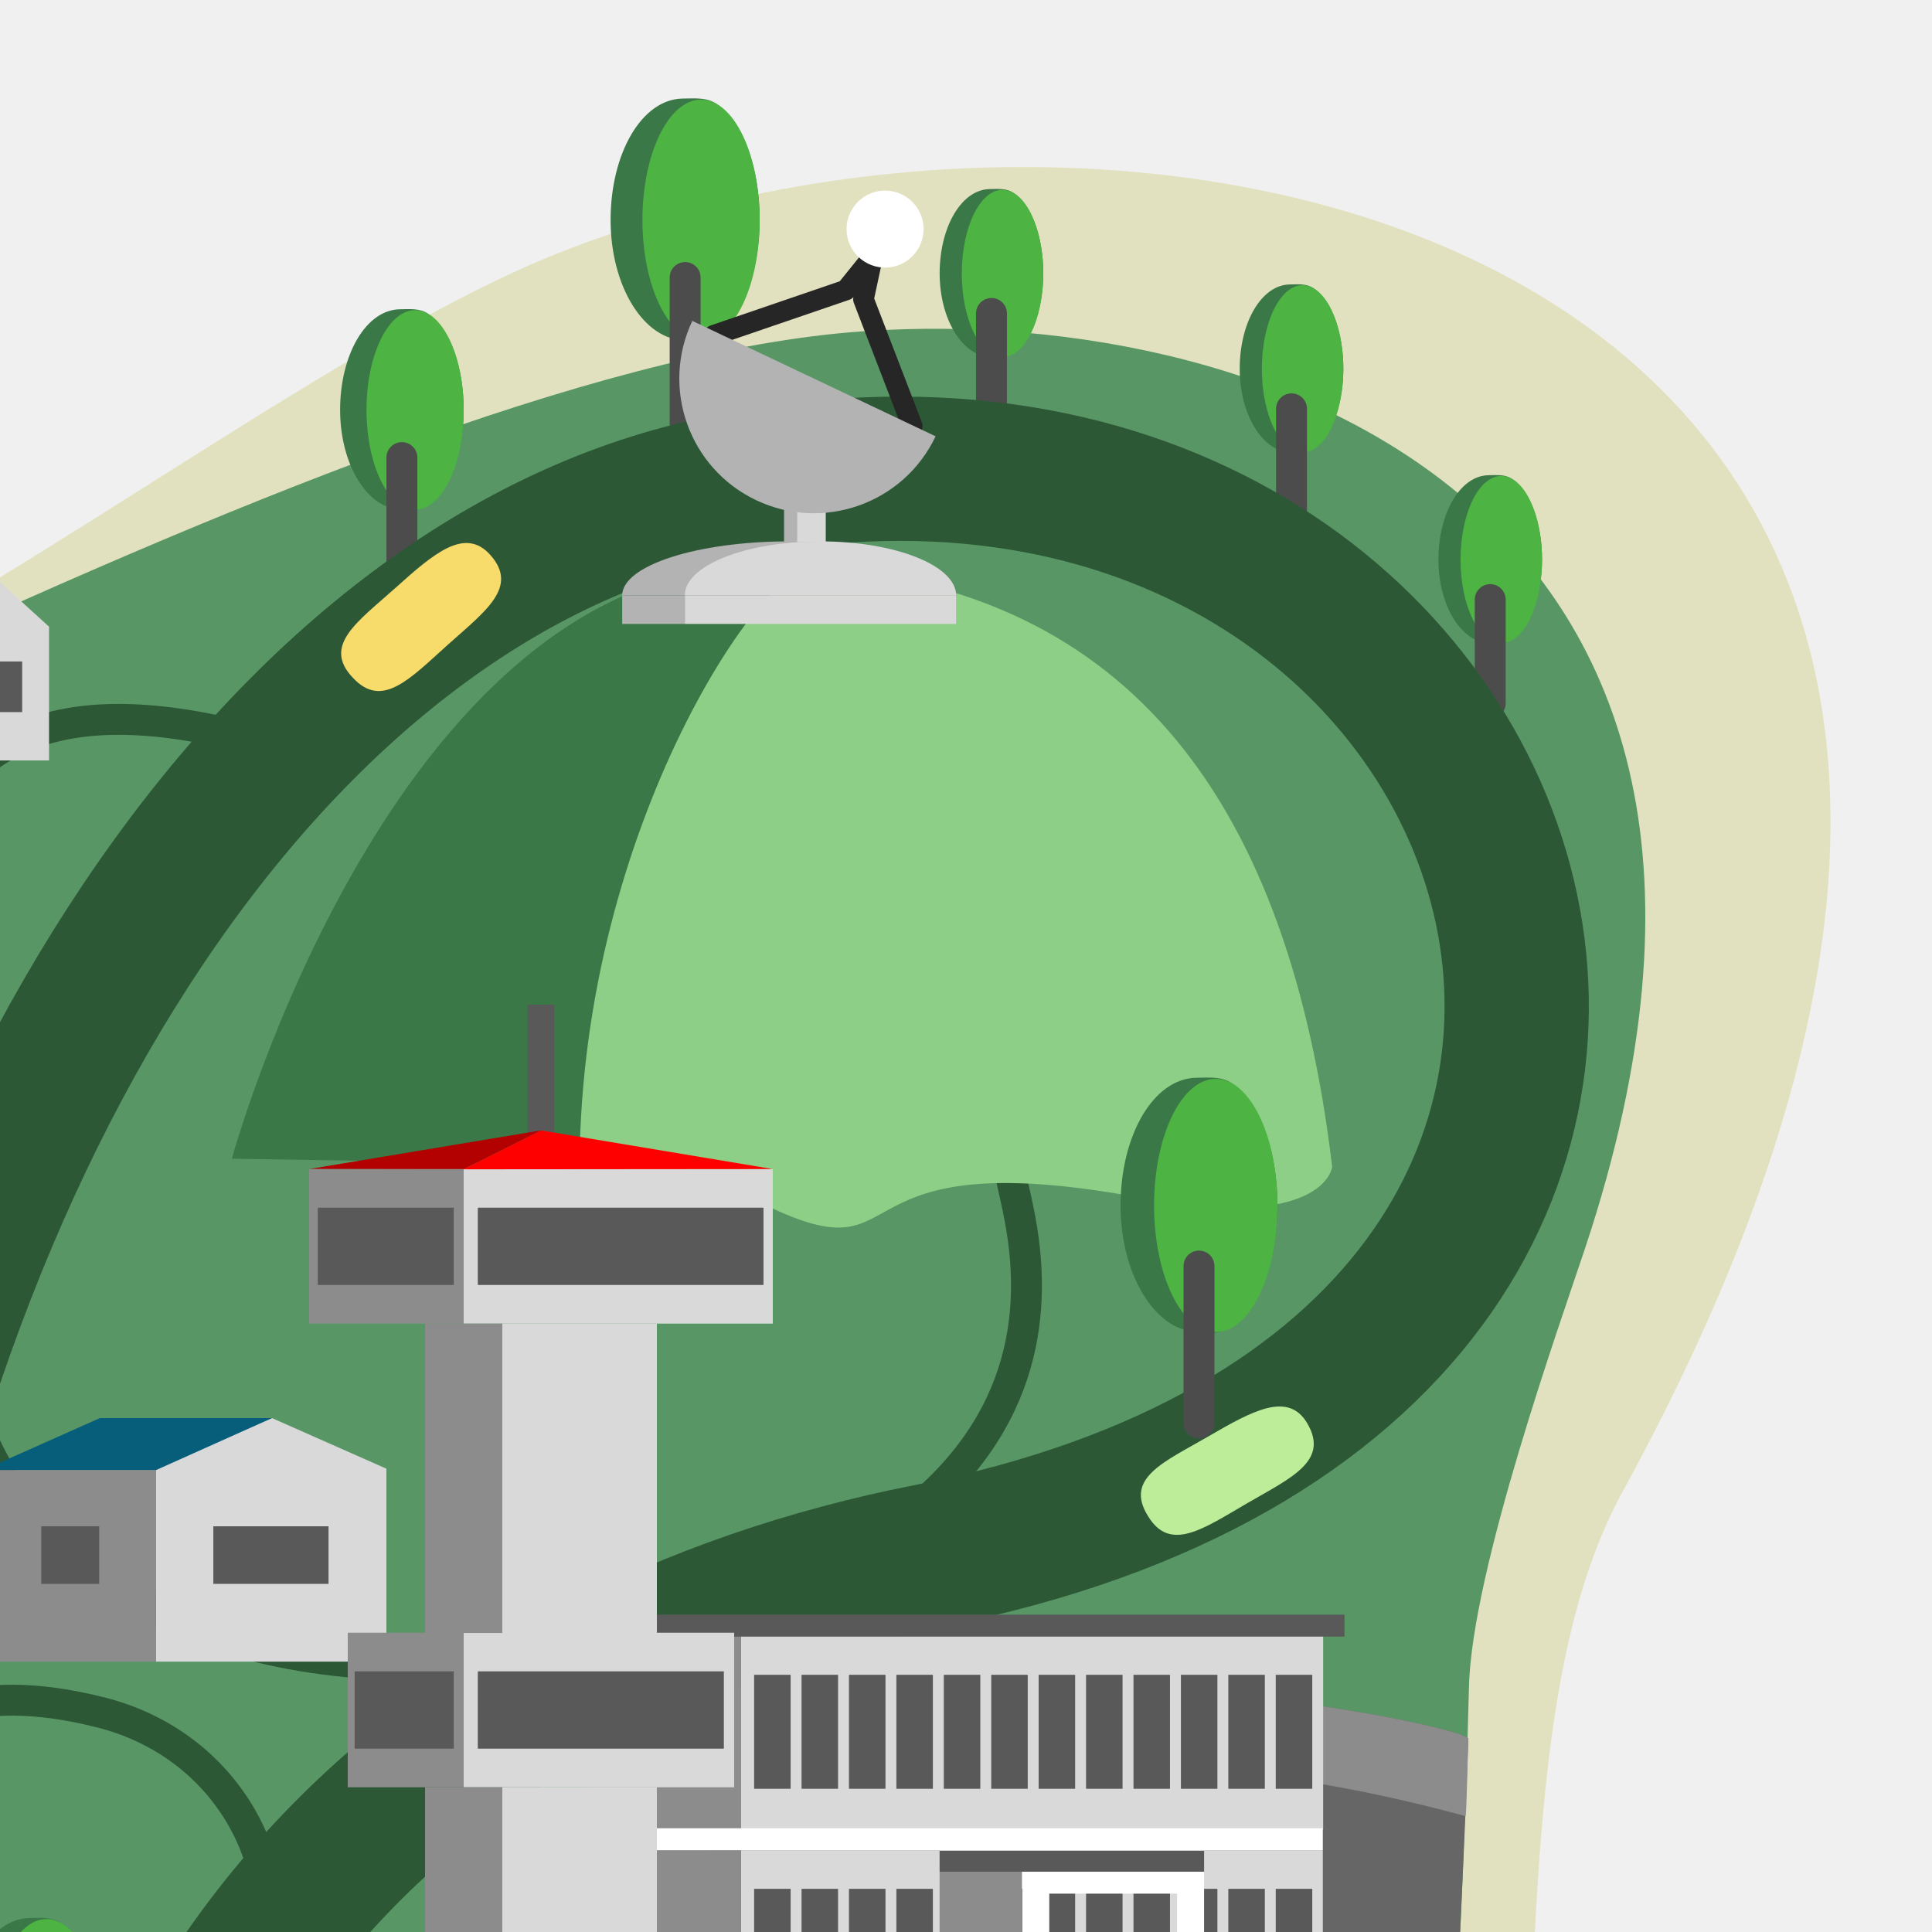
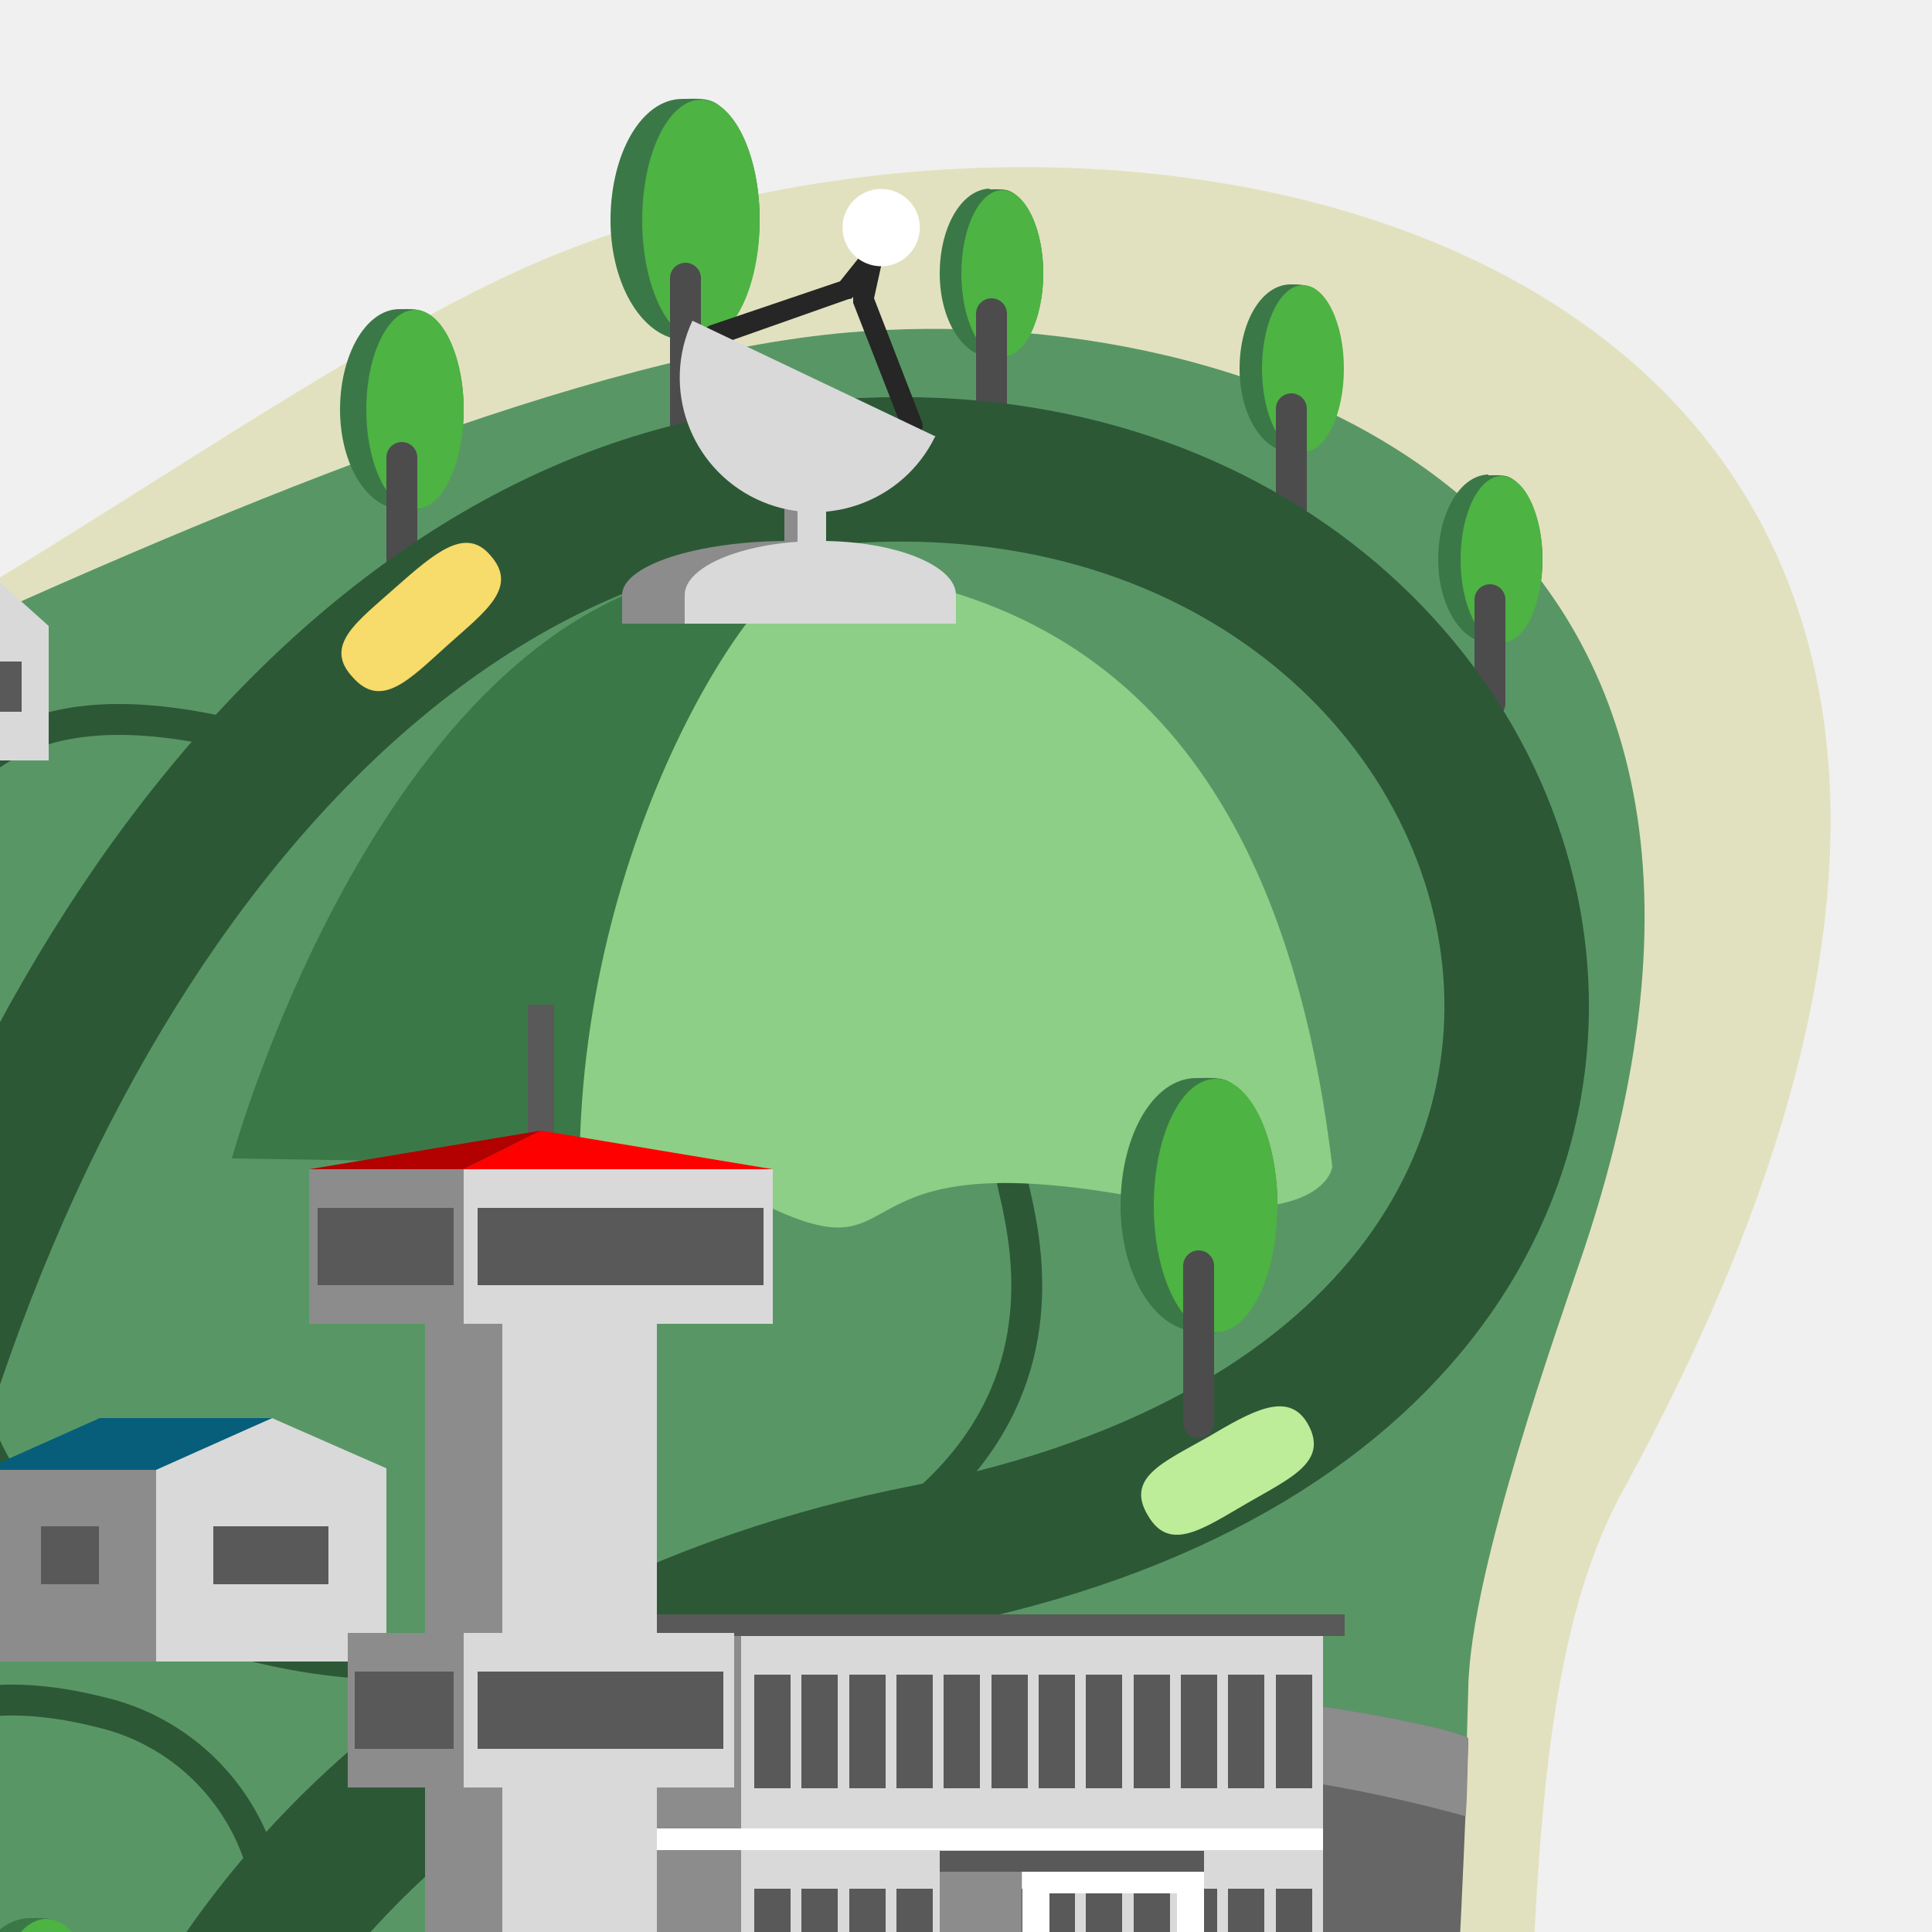
- <svg xmlns="http://www.w3.org/2000/svg" width="250px" height="250px" version="1.1" xml:space="preserve" style="fill-rule:evenodd;clip-rule:evenodd;stroke-linecap:round;stroke-linejoin:round;stroke-miterlimit:1.5;">
-   <rect id="Artboard" x="-750" y="0" width="999.991" height="1000" style="fill:none;" />
-   <g id="background">
-     </g>
-   <path id="OSTROV" d="M-596.31,607.991C-624.685,554.043 -752.239,510.97 -744.677,268.462C-739.722,109.557 -638.69,38.171 -563.043,39.195C-517.375,39.814 -461.162,46.813 -320.04,106.533C-220.938,148.47 -174.77,159.18 -146.093,148.321C-75.757,121.686 -67.13,110.67 -28.422,90.862C7.384,72.539 44.527,43.846 71.957,32.863C154.286,-0.1 296.284,35.344 210,192.955C188.336,232.527 207.089,312.674 183.144,481.357C156.159,671.461 104.682,616.792 95,661.357C88.009,693.537 150.472,805.911 110,881.357C57.077,980.013 -86.582,945.756 -133.043,942.863C-202.963,938.51 -313.903,1024.89 -413.043,992.863C-626.293,923.984 -533.641,727.142 -596.31,607.991Z" style="fill:#e2e1bf;" />
-   <path id="OSTROV1" d="M-571.049,566.685C-619.073,540.278 -698.806,511.876 -730,368.071C-760.788,226.137 -696.46,81.075 -571.049,45.847C-529.659,34.221 -443.661,53.336 -310.642,107.966C-217.231,146.329 -173.713,156.126 -146.683,146.192C-80.387,121.827 42.79,48.654 110.084,42.992C160.37,38.762 237.811,63.31 205.084,161.602C201.933,171.067 190.446,203.204 190.084,218.288C188.105,300.845 174.692,467.81 162.587,532.477C140.392,651.057 45.013,602.078 72.916,681.357C95.701,746.096 127.605,840.415 75,891.357C-8.151,971.881 -106.97,912.249 -132.216,910.724C-198.121,906.742 -326.719,989.181 -420.253,960.149C-513.787,931.117 -530.278,783.003 -527.648,733.926C-525.017,684.849 -532.333,587.973 -571.049,566.685Z" style="fill:#589765;" />
-   <path d="M-496.095,246.528C-526.075,204.578 -488.196,47.053 -612.908,112.161C-690.841,152.848 -742.123,287.801 -718.168,369.234C-649.223,603.603 -520.558,505.153 -517.365,611.528C-511.985,790.746 -515.343,912.637 -397.365,941.087C-347.004,953.231 -255.758,942.058 -219.392,877.748C-200.055,843.552 -121.566,771.669 -47.365,849.46C-24.885,873.028 11.478,882.035 37.055,860C65.287,835.677 59.653,795.206 44.345,775C21.902,745.375 -1.766,710.258 7.635,666.659C28.818,568.426 87.367,604.15 108.066,558.83C152.476,461.597 -52.047,423.8 -122.365,484.659C-214.199,564.139 -410.951,365.669 -496.095,246.528Z" style="fill:#8dcf86;" />
-   <g id="pole">
-     </g>
-   <g id="kere">
-     </g>
-   <g>
-     <g>
-       <g id="strom">
-             </g>
-       <g id="strom1">
-             </g>
-       <g id="strom2">
-             </g>
-       <g id="strom3">
-             </g>
-       <g id="strom4">
-             </g>
-       <g id="strom5">
-             </g>
-       <g id="strom6">
-             </g>
-       <g id="strom7">
-         <g>
-           <path d="M3.791,248.196C5.388,248.17 6.701,248.059 7.857,248.814C11.271,251.043 13.166,256.943 13.166,262.989C13.166,269.404 10.752,276.565 6.623,277.602C5.303,277.934 5.123,277.653 4.083,277.653C-0.93,277.653 -5,271.083 -5,262.989C-5,254.896 -1.221,248.275 3.791,248.196Z" style="fill:#3b7847;" />
-           <ellipse cx="6.023" cy="262.989" rx="7.143" ry="14.664" style="fill:#4db343;" />
-         </g>
-       </g>
-       <g id="strom8">
-         <g>
-           <path d="M51.748,40.018C53.154,39.996 54.31,39.898 55.327,40.562C58.332,42.524 60,47.718 60,53.039C60,58.686 57.875,64.989 54.241,65.902C53.079,66.194 52.92,65.947 52.005,65.947C47.593,65.947 44.01,60.163 44.01,53.039C44.01,45.916 47.337,40.088 51.748,40.018Z" style="fill:#3b7847;" />
-           <ellipse cx="53.713" cy="53.039" rx="6.287" ry="12.907" style="fill:#4db343;" />
-         </g>
-         <path d="M52.005,59.212L52.005,75.208" style="fill:none;stroke:#4c4c4c;stroke-width:4px;" />
-       </g>
-       <g id="strom9">
-         <g>
-           <path d="M88.346,12.752C90.042,12.725 91.436,12.607 92.664,13.408C96.289,15.775 98.302,22.041 98.302,28.462C98.302,35.274 95.738,42.879 91.354,43.98C89.952,44.332 89.76,44.034 88.656,44.034C83.332,44.034 79.01,37.057 79.01,28.462C79.01,19.867 83.023,12.836 88.346,12.752Z" style="fill:#3b7847;" />
-           <ellipse cx="90.716" cy="28.462" rx="7.585" ry="15.573" style="fill:#4db343;" />
-         </g>
-         <path d="M88.656,35.909L88.656,55.208" style="fill:none;stroke:#4c4c4c;stroke-width:4px;" />
-       </g>
-       <g id="strom10">
-         <g>
-           <path d="M128.08,24.464C129.259,24.445 130.228,24.363 131.081,24.92C133.601,26.565 135,30.921 135,35.383C135,40.118 133.218,45.404 130.171,46.17C129.196,46.414 129.063,46.207 128.296,46.207C124.595,46.207 121.591,41.357 121.591,35.383C121.591,29.409 124.381,24.522 128.08,24.464Z" style="fill:#3b7847;" />
-           <ellipse cx="129.728" cy="35.383" rx="5.272" ry="10.824" style="fill:#4db343;" />
-         </g>
-         <path d="M128.296,40.56L128.296,53.974" style="fill:none;stroke:#4c4c4c;stroke-width:4px;" />
-       </g>
-       <g id="strom11">
-         <g>
-           <path d="M166.907,36.806C168.085,36.787 169.055,36.705 169.908,37.262C172.428,38.907 173.827,43.263 173.827,47.726C173.827,52.46 172.045,57.746 168.997,58.512C168.023,58.757 167.89,58.55 167.122,58.55C163.422,58.55 160.418,53.7 160.418,47.726C160.418,41.752 163.207,36.865 166.907,36.806Z" style="fill:#3b7847;" />
-           <ellipse cx="168.554" cy="47.726" rx="5.272" ry="10.824" style="fill:#4db343;" />
-         </g>
-         <path d="M167.122,52.902L167.122,66.316" style="fill:none;stroke:#4c4c4c;stroke-width:4px;" />
-       </g>
-       <g id="strom12">
-         <g>
-           <path d="M192.62,61.491C193.798,61.472 194.768,61.39 195.621,61.947C198.141,63.592 199.54,67.947 199.54,72.41C199.54,77.145 197.758,82.431 194.71,83.197C193.736,83.441 193.603,83.234 192.835,83.234C189.135,83.234 186.131,78.384 186.131,72.41C186.131,66.436 188.92,61.549 192.62,61.491Z" style="fill:#3b7847;" />
-           <ellipse cx="194.267" cy="72.41" rx="5.272" ry="10.824" style="fill:#4db343;" />
-         </g>
-         <path d="M192.835,77.587L192.835,91.001" style="fill:none;stroke:#4c4c4c;stroke-width:4px;" />
-       </g>
-       <g id="strom13">
-             </g>
-       <g id="strom14">
-             </g>
-     </g>
-   </g>
-   <g id="male-cesty">
-     <g id="les">
-         </g>
-     <path d="M-23.536,244.402C-22.459,243.541 -21.688,212.696 13.165,221.618C27.723,225.345 36.964,238.765 34.644,254.096" style="fill:none;stroke:#2d5836;stroke-width:4px;" />
-     <path d="M-95,156.28C-93.923,155.418 -70.177,119.415 -35,126.963C-4.622,133.481 -22.119,82.771 30,95" style="fill:none;stroke:#2d5836;stroke-width:4px;" />
-     <path d="M130.771,150.827C129.152,152.969 153.263,199.737 70.113,213.984C35.382,219.934 4.094,207.169 -3.684,182.391" style="fill:none;stroke:#2d5836;stroke-width:4px;" />
-     <path d="M-60,281.877C-39.52,313.415 -48.852,341.147 -60,356.629C-83.098,388.708 -130.545,382.719 -145,374.681C-171.597,359.891 -231.713,332.572 -236.176,384.186C-238.994,416.772 -162.185,423.471 -145,436.822C-113.934,460.958 -120.083,493.9 -120,495C-116.024,547.767 -269.245,593.416 -304.521,430" style="fill:none;stroke:#2d5836;stroke-width:4px;" />
-   </g>
-   <g id="hory">
-     <path id="hora" d="M-133.798,154.685C-49.267,153.967 -37.196,182.375 -4.114,221.357C-2.951,222.727 -245.464,225.665 -245.464,225.665C-245.464,225.665 -226.856,155.476 -133.798,154.685Z" style="fill:#3b7847;" />
-     <path id="hora1" d="M-133.743,154.685C-49.48,162.823 -26.09,175.295 -3.867,221.357C-0.888,227.531 -24.599,228.056 -50.816,228.52C-62.782,228.731 -70.514,231.309 -84.869,230.204C-93.431,229.544 -101.051,222.922 -109.905,222.263C-127.974,220.918 -148.704,224.055 -164.31,222.263C-199.007,218.281 -139.752,154.105 -133.743,154.685Z" style="fill:#8dcf86;" />
-     <path id="hora2" d="M97.734,73.228C140.495,72.328 166.435,101.688 172.383,150.895C172.558,152.339 30,149.939 30,149.939C30,149.939 50.659,74.22 97.734,73.228Z" style="fill:#3b7847;" />
-     <path id="hora3" d="M105,73.375C146.724,76.16 166.78,104.542 172.383,150.895C172.426,151.251 171.077,159.367 147.647,155C107.419,147.502 118.656,165.037 100,156.387C87.395,150.542 75.009,153.558 75,152.712C74.516,108.314 98.655,72.951 105,73.375Z" style="fill:#8dcf86;" />
-   </g>
-   <g id="ker">
-     </g>
-   <g id="ker1">
-     </g>
-   <g id="ker2">
-     </g>
-   <g id="strom15">
-     </g>
-   <g id="strom16">
-     </g>
-   <g id="ker3">
-     </g>
-   <g id="cesty-velke">
-     <path d="M-290,657.586C-298.648,654.653 -329.983,646.357 -329.983,646.357C-329.983,646.357 -325.565,633.815 -327.976,621.357C-330.787,606.833 -340.46,592.034 -339.983,591.357C-332.086,580.163 -301.319,544.992 -295,536.948C-172.732,381.295 -37.596,540.308 30.017,591.357C57.806,612.338 120.358,601.557 130,550C147.845,454.575 19.733,462.44 10.017,351.357C1.808,257.505 59.765,213.215 120.017,201.357C246.517,176.462 200.386,40.069 92.374,63.309C36.476,75.336 -10.448,143.877 -22.808,236.614C-33.524,317.022 -144.706,262.56 -142.185,227.688" style="fill:none;stroke:#2d5836;stroke-width:18.67px;" />
-   </g>
-   <g id="strom17">
-     <g>
-       <path d="M154.823,139.459C156.607,139.431 158.075,139.307 159.367,140.15C163.181,142.64 165.299,149.234 165.299,155.99C165.299,163.157 162.601,171.159 157.988,172.318C156.513,172.688 156.311,172.375 155.149,172.375C149.548,172.375 145,165.033 145,155.99C145,146.946 149.223,139.548 154.823,139.459Z" style="fill:#3b7847;" />
-       <ellipse cx="157.317" cy="155.99" rx="7.981" ry="16.386" style="fill:#4db343;" />
-     </g>
-     <path d="M155.149,163.825L155.149,184.132" style="fill:none;stroke:#4c4c4c;stroke-width:4px;" />
-   </g>
-   <g id="strom18">
-     </g>
-   <g id="strom19">
-     </g>
-   <g id="strom20">
-     </g>
-   <g id="stromy">
-     </g>
-   <g id="namesti">
-     </g>
-   <g id="smrky">
-     </g>
-   <g id="listnace">
-     </g>
-   <g id="lanoka">
-     </g>
-   <g id="strom21">
-     </g>
-   <g id="satelit">
-     <path d="M110.43,38.447L110.429,38.451C110.375,38.704 110.395,38.968 110.489,39.21L116.804,55.614C117.069,56.301 117.841,56.644 118.528,56.379C119.215,56.115 119.557,55.343 119.293,54.656L113.12,38.623C113.12,38.623 114.213,33.538 114.213,33.538C114.343,32.934 114.041,32.321 113.484,32.055C112.927,31.789 112.26,31.94 111.872,32.421L108.664,36.396C108.664,36.396 91.912,42.13 91.912,42.13C91.216,42.369 90.844,43.127 91.082,43.824C91.321,44.52 92.079,44.892 92.776,44.653L109.892,38.794C110.097,38.724 110.282,38.605 110.43,38.447Z" style="fill:#262626;" />
-     <path d="M116.299,24.988C113.728,24.01 110.848,25.304 109.87,27.875C108.893,30.446 110.187,33.326 112.758,34.303C115.328,35.28 118.209,33.987 119.186,31.416C120.163,28.845 118.869,25.965 116.299,24.988Z" style="fill:#fff;" />
-     <rect x="88.614" y="77.046" width="35.105" height="3.689" style="fill:#d9d9d9;" />
-     <rect x="80.513" y="77.046" width="8.101" height="3.689" style="fill:#b3b3b3;" />
-     <path d="M123.72,77.046C123.72,73.184 114.047,70.054 102.116,70.054C90.185,70.054 80.513,73.184 80.513,77.046L123.72,77.046Z" style="fill:#b3b3b3;" />
-     <path d="M123.72,77.046C123.72,73.184 115.861,70.054 106.167,70.054C96.473,70.054 88.614,73.184 88.614,77.046L123.72,77.046Z" style="fill:#d9d9d9;" />
-     <rect x="101.456" y="64.239" width="3.689" height="5.903" style="fill:#b3b3b3;" />
-     <rect x="103.162" y="64.239" width="3.689" height="5.931" style="fill:#d9d9d9;" />
-     <path d="M121.066,56.458C116.942,65.15 106.552,68.854 97.859,64.73C89.167,60.606 85.463,50.216 89.587,41.524L121.066,56.458Z" style="fill:#b3b3b3;" />
-   </g>
-   <g id="domky">
-     <g id="D1">
-         </g>
-     <g id="D7">
-         </g>
-     <g id="D71">
-         </g>
-     <g id="D72">
-         </g>
-     <g id="D73">
-         </g>
-     <g id="D74">
-         </g>
-     <g id="D75">
-         </g>
-     <g id="D76">
-         </g>
-     <g id="D77">
-         </g>
-     <g id="D78">
-         </g>
-     <g id="D79">
-         </g>
-     <g id="D710">
-         </g>
-     <g id="D711">
-       <path d="M-0.351,75L-13.028,75.214L-20,81.087L-7.156,81.087L-0.351,75Z" style="fill:#f88948;" />
-       <path d="M6.343,81.087L-0.351,75L-7.156,81.087L-7.156,98.4L6.343,98.4L6.343,81.087Z" style="fill:#d9d9d9;" />
-       <rect x="-3.681" y="85.596" width="6.55" height="6.55" style="fill:#595959;" />
-     </g>
-     <g id="D712">
-         </g>
-     <g id="D713">
-         </g>
-     <g id="D714">
-         </g>
-     <g id="D715">
-         </g>
-     <g id="D716">
-         </g>
-     <g id="D2">
-         </g>
-     <g id="D21">
-       <path d="M50,190.048L35.194,183.498L20.189,190.048L20.189,215.016L50,215.016L50,190.048Z" style="fill:#d9d9d9;" />
-       <rect x="27.606" y="197.501" width="14.906" height="7.453" style="fill:#595959;" />
-       <path d="M-2.17,190.225L20.197,190.225L35.194,183.498L12.923,183.498L-2.17,190.225Z" style="fill:#065e7b;" />
-       <rect x="-2.17" y="190.225" width="22.358" height="24.791" style="fill:#8c8c8c;" />
-       <rect x="5.338" y="197.501" width="7.498" height="7.453" style="fill:#595959;" />
-     </g>
-     <g id="D10">
-         </g>
-     <g id="D101">
-         </g>
-     <g id="D102">
-         </g>
-     <g id="D01">
-         </g>
-   </g>
-   <g id="strom22">
-     </g>
-   <g id="strom23">
-     </g>
-   <g id="staba">
-     </g>
-   <g id="chladici-vez">
-     </g>
-   <g id="D22">
-     </g>
-   <g id="D5">
-     </g>
-   <g id="TOVANA">
-     </g>
-   <g id="strom24">
-     </g>
-   <g id="strom25">
-     </g>
-   <g id="panelaky">
-     </g>
-   <g id="strom26">
-     </g>
-   <g id="strom27">
-     </g>
-   <g id="letiste">
-     <path d="M190,225C190.036,223.937 165.253,218.562 143.75,218.562C76.14,218.562 21.25,271.063 21.25,335.729C21.25,400.396 79.309,446.292 143.75,452.897C158.582,454.417 171.325,455.253 172.78,455.182C172.904,455.176 173.114,455.186 173.113,455.189C173.104,455.21 178.295,407.713 182.383,355C186.378,303.488 189.263,246.995 190,225Z" style="fill:#666;" />
-     <path d="M190,225C190.036,223.937 165.253,218.562 143.75,218.562C76.14,218.562 21.25,271.063 21.25,335.729C21.25,400.396 76.689,444.302 143.75,452.897C161.037,455.112 173.119,455.172 173.113,455.189C173.093,455.248 174.33,445.005 174.187,445C69.827,441.398 29.049,386.889 30,335C31.122,273.773 87.426,207.142 189.625,235C189.767,235.039 189.863,229.09 190,225Z" style="fill:#8c8c8c;" />
-     <g>
-       <rect x="95.895" y="239.415" width="75.277" height="25" style="fill:#d9d9d9;" />
-       <rect x="95.895" y="211.719" width="75.322" height="25" style="fill:#d9d9d9;" />
-       <rect x="76.172" y="239.415" width="19.723" height="25" style="fill:#8c8c8c;" />
-       <rect x="76.172" y="211.719" width="19.723" height="25" style="fill:#8c8c8c;" />
-       <rect x="97.584" y="244.415" width="4.723" height="14.747" style="fill:#595959;" />
-       <rect x="97.584" y="216.719" width="4.723" height="14.747" style="fill:#595959;" />
-       <rect x="134.4" y="244.415" width="4.723" height="14.747" style="fill:#595959;" />
-       <rect x="134.4" y="216.719" width="4.723" height="14.747" style="fill:#595959;" />
-       <rect x="115.992" y="244.415" width="4.723" height="14.747" style="fill:#595959;" />
-       <rect x="115.992" y="216.719" width="4.723" height="14.747" style="fill:#595959;" />
-       <rect x="152.809" y="244.415" width="4.723" height="14.747" style="fill:#595959;" />
-       <rect x="152.809" y="216.719" width="4.723" height="14.747" style="fill:#595959;" />
-       <rect x="103.72" y="244.415" width="4.723" height="14.747" style="fill:#595959;" />
-       <rect x="103.72" y="216.719" width="4.723" height="14.747" style="fill:#595959;" />
-       <rect x="140.536" y="244.415" width="4.723" height="14.747" style="fill:#595959;" />
-       <rect x="140.536" y="216.719" width="4.723" height="14.747" style="fill:#595959;" />
-       <rect x="122.128" y="244.415" width="4.723" height="14.747" style="fill:#595959;" />
-       <rect x="122.128" y="216.719" width="4.723" height="14.747" style="fill:#595959;" />
-       <rect x="158.945" y="244.415" width="4.723" height="14.747" style="fill:#595959;" />
-       <rect x="158.945" y="216.719" width="4.723" height="14.747" style="fill:#595959;" />
-       <rect x="109.856" y="244.415" width="4.723" height="14.747" style="fill:#595959;" />
-       <rect x="109.856" y="216.719" width="4.723" height="14.747" style="fill:#595959;" />
-       <rect x="146.673" y="244.415" width="4.723" height="14.747" style="fill:#595959;" />
-       <rect x="146.673" y="216.719" width="4.723" height="14.747" style="fill:#595959;" />
-       <rect x="128.264" y="244.415" width="4.723" height="14.747" style="fill:#595959;" />
-       <rect x="128.264" y="216.719" width="4.723" height="14.747" style="fill:#595959;" />
-       <rect x="165.081" y="244.415" width="4.723" height="14.747" style="fill:#595959;" />
-       <rect x="165.081" y="216.719" width="4.723" height="14.747" style="fill:#595959;" />
-       <rect x="76.172" y="236.577" width="95" height="2.838" style="fill:#fff;" />
-       <rect x="75" y="208.935" width="98.98" height="2.838" style="fill:#595959;" />
-     </g>
-     <rect x="121.583" y="242.198" width="10.649" height="25" style="fill:#8c8c8c;" />
-     <path d="M135.776,267.198L135.776,245.037L152.315,245.037L152.315,267.198L155.809,267.198L155.809,242.198L132.283,242.198L132.283,267.198L135.776,267.198Z" style="fill:#fff;" />
-     <rect x="121.583" y="239.502" width="34.226" height="2.696" style="fill:#595959;" />
-     <g id="letiste1">
-       <rect x="60" y="211.274" width="35" height="20" style="fill:#d9d9d9;" />
-       <rect x="60" y="151.274" width="40" height="20" style="fill:#d9d9d9;" />
-       <rect x="68.275" y="130" width="3.446" height="17.26" style="fill:#595959;" />
-       <path d="M70,146.274L59.966,151.308L40,151.274L70,146.274Z" style="fill:#b30000;" />
-       <path d="M70,146.274L100,151.274L59.966,151.308L70,146.274Z" style="fill:#f00;" />
-       <rect x="45" y="211.274" width="15" height="20" style="fill:#8c8c8c;" />
-       <rect x="40" y="151.274" width="20" height="20" style="fill:#8c8c8c;" />
-       <rect x="65" y="231.274" width="20" height="50" style="fill:#d9d9d9;" />
-       <rect x="65" y="171.274" width="20" height="40.034" style="fill:#d9d9d9;" />
-       <rect x="55" y="231.274" width="10" height="50" style="fill:#8c8c8c;" />
-       <rect x="55" y="171.274" width="10" height="40.034" style="fill:#8c8c8c;" />
-       <rect x="61.827" y="156.274" width="36.97" height="10" style="fill:#595959;" />
-       <rect x="41.121" y="156.274" width="17.597" height="10" style="fill:#595959;" />
-       <rect x="61.827" y="216.274" width="31.839" height="10" style="fill:#595959;" />
-       <rect x="45.89" y="216.274" width="12.828" height="10" style="fill:#595959;" />
-     </g>
-     <g>
-       <path d="M63.213,327L183.354,327C184.458,327 185.354,326.104 185.354,325C185.354,323.896 184.458,323 183.354,323L63.213,323C62.11,323 61.213,323.896 61.213,325C61.213,326.104 62.11,327 63.213,327Z" style="fill:#fff;" />
-     </g>
-   </g>
-   <g id="strom28">
-     </g>
-   <g id="strom29">
-     </g>
-   <g id="tunel-s-vlakem">
-     </g>
-   <g id="strom30">
-     </g>
-   <g id="hrad">
-     </g>
-   <g id="auta">
-     <path d="M156.357,185.874C162.049,182.57 166.715,179.965 169.18,184.211C172.005,189.076 167.07,191.218 161.379,194.522C155.687,197.827 151.418,200.911 148.556,196.186C145.451,191.246 150.666,189.179 156.357,185.874Z" style="fill:#beed9a;" />
-     <path d="M51.217,76.034C56.116,71.639 60.154,68.139 63.432,71.793C67.189,75.981 62.794,79.083 57.895,83.478C52.996,87.872 49.445,91.762 45.68,87.719C41.634,83.515 46.319,80.429 51.217,76.034Z" style="fill:#f7db6b;" />
-   </g>
-   <g id="majak">
-     </g>
-   <g id="vetrna-elektr">
-     </g>
-   <g id="osrov-pokladu">
-     </g>
+ <svg xmlns="http://www.w3.org/2000/svg" xml:space="preserve" fill-rule="evenodd" stroke-linecap="round" stroke-linejoin="round" stroke-miterlimit="1.5" clip-rule="evenodd" viewBox="0 0 250 250">
+   <path fill="none" d="M-750 0H250v1000H-750z" />
+   <path fill="#e2e1bf" d="M-596.3 608c-28.4-54-156-97-148.4-339.5 5-159 106-230.3 181.7-229.3 45.6.6 101.8 7.6 243 67.3 99 42 145.2 52.7 174 41.8 70.2-26.6 78.9-37.6 117.6-57.4 35.8-18.4 73-47 100.4-58 82.3-33 224.3 2.4 138 160-21.7 39.6-3 119.8-26.9 288.5-27 190-78.4 135.4-88.1 180-7 32.1 55.5 144.5 15 220-53 98.6-196.6 64.4-243 61.5-70-4.4-180.9 82-280 50-213.3-69-120.6-265.8-183.3-385Z" />
+   <path fill="#589765" d="M-571 566.7c-48-26.4-127.8-54.8-159-198.6-30.8-142 33.5-287 159-322.3 41.3-11.6 127.3 7.5 260.4 62.2 93.4 38.3 136.9 48.1 164 38.2C-80.5 121.8 42.7 48.7 110 43c50.3-4.2 127.7 20.3 95 118.6-3.2 9.5-14.7 41.6-15 56.7-2 82.5-15.4 249.5-27.5 314.2C140.4 651 45 602 72.9 681.4c22.8 64.7 54.7 159 2.1 210-83.2 80.5-182 20.8-207.2 19.3-66-4-194.5 78.5-288 49.4-93.6-29-110-177.1-107.4-226.2 2.6-49-4.7-146-43.4-167.2Z" />
+   <path fill="#8dcf86" d="M-496.1 246.5c-30-42 7.9-199.4-116.8-134.3-78 40.6-129.2 175.6-105.3 257 69 234.4 197.6 136 200.8 242.3 5.4 179.2 2 301.1 120 329.6 50.4 12.1 141.6 1 178-63.4 19.3-34.1 97.8-106 172-28.2C-24.9 873 11.5 882 37.1 860c28.2-24.3 22.6-64.8 7.2-85-22.4-29.6-46-64.7-36.7-108.3 21.2-98.3 79.8-62.6 100.5-107.9 44.4-97.2-160.1-135-230.5-74.1C-214.2 564-411 365.7-496 246.5Z" />
+   <path fill="#3b7847" d="M3.8 248.2c1.6 0 2.9-.1 4 .6 3.5 2.2 5.4 8.1 5.4 14.2 0 6.4-2.4 13.6-6.6 14.6-1.3.3-1.5 0-2.5 0-5 0-9.1-6.5-9.1-14.6s3.8-14.7 8.8-14.8Z" />
+   <ellipse cx="6" cy="263" fill="#4db343" rx="7.1" ry="14.7" />
+   <path fill="#3b7847" d="M51.7 40c1.5 0 2.6-.1 3.6.6 3 2 4.7 7.1 4.7 12.4 0 5.7-2.1 12-5.8 12.9-1.1.3-1.3 0-2.2 0-4.4 0-8-5.7-8-12.9 0-7 3.3-13 7.7-13Z" />
+   <ellipse cx="53.7" cy="53" fill="#4db343" rx="6.3" ry="12.9" />
+   <path fill="none" stroke="#4c4c4c" stroke-width="4" d="M52 59.2v16" />
+   <path fill="#3b7847" d="M88.3 12.8c1.7 0 3.1-.2 4.4.6 3.6 2.4 5.6 8.6 5.6 15 0 6.9-2.6 14.5-7 15.6-1.3.3-1.5 0-2.6 0-5.4 0-9.7-7-9.7-15.5 0-8.6 4-15.7 9.3-15.7Z" />
+   <ellipse cx="90.7" cy="28.5" fill="#4db343" rx="7.6" ry="15.6" />
+   <path fill="none" stroke="#4c4c4c" stroke-width="4" d="M88.7 36v19.2" />
+   <path fill="#3b7847" d="M128 24.5c1.3 0 2.2-.1 3 .4 2.6 1.7 4 6 4 10.5 0 4.7-1.8 10-4.8 10.8-1 .2-1.1 0-1.9 0-3.7 0-6.7-4.8-6.7-10.8 0-6 2.8-10.9 6.5-11Z" />
+   <ellipse cx="129.7" cy="35.4" fill="#4db343" rx="5.3" ry="10.8" />
+   <path fill="none" stroke="#4c4c4c" stroke-width="4" d="M128.3 40.6V54" />
+   <path fill="#3b7847" d="M167 36.8c1 0 2 0 3 .5 2.4 1.6 3.8 6 3.8 10.4 0 4.8-1.8 10-4.8 10.8-1 .3-1.1 0-1.9 0-3.7 0-6.7-4.8-6.7-10.8 0-6 2.8-10.8 6.5-10.9Z" />
+   <ellipse cx="168.6" cy="47.7" fill="#4db343" rx="5.3" ry="10.8" />
+   <path fill="none" stroke="#4c4c4c" stroke-width="4" d="M167.1 52.9v13.4" />
+   <path fill="#3b7847" d="M192.6 61.5c1.2 0 2.2-.1 3 .4 2.5 1.7 4 6 4 10.5 0 4.7-1.8 10-4.9 10.8-1 .2-1.1 0-1.9 0-3.7 0-6.7-4.8-6.7-10.8 0-6 2.8-10.9 6.5-11Z" />
+   <ellipse cx="194.3" cy="72.4" fill="#4db343" rx="5.3" ry="10.8" />
+   <path fill="none" stroke="#4c4c4c" stroke-width="4" d="M192.8 77.6V91" />
+   <path fill="none" stroke="#2d5836" stroke-width="4" d="M-23.5 244.4c1-.9 1.8-31.7 36.7-22.8a28.5 28.5 0 0 1 21.4 32.5M-95 156.3c1-.9 24.8-36.9 60-29.3 30.4 6.5 12.9-44.2 65-32m100.8 55.8c-1.6 2.2 22.5 49-60.7 63.2-34.7 6-66-6.8-73.8-31.6M-60 281.9a63.6 63.6 0 0 1 0 74.7c-23.1 32.1-70.5 26.1-85 18-26.6-14.7-86.7-42-91.2 9.6-2.8 32.6 74 39.3 91.2 52.6 31 24.2 25 57.1 25 58.2 4 52.8-149.2 98.4-184.5-65" />
+   <path fill="#3b7847" d="M-133.8 154.7c84.5-.7 96.6 27.7 129.7 66.7 1.1 1.3-241.4 4.3-241.4 4.3s18.6-70.2 111.7-71Z" />
+   <path fill="#8dcf86" d="M-133.7 154.7c84.2 8.1 107.6 20.6 129.8 66.7 3 6.1-20.7 6.7-47 7.1-11.9.2-19.6 2.8-34 1.7-8.5-.7-16.2-7.3-25-8-18-1.3-38.8 1.9-54.4 0-34.7-4 24.5-68 30.6-67.5Z" />
+   <path fill="#3b7847" d="M97.7 73.2c42.8-.9 68.7 28.5 74.7 77.7.2 1.4-142.4-1-142.4-1s20.7-75.7 67.7-76.7Z" />
+   <path fill="#8dcf86" d="M105 73.4c41.7 2.8 61.8 31.1 67.4 77.5 0 .4-1.3 8.5-24.8 4.1-40.2-7.5-29 10-47.6 1.4-12.6-5.9-25-2.8-25-3.7-.5-44.4 23.7-79.7 30-79.3Z" />
+   <path fill="none" stroke="#2d5836" stroke-width="18.7" d="M-290 657.6c-8.6-3-40-11.2-40-11.2s4.4-12.6 2-25c-2.8-14.6-12.5-29.4-12-30 8-11.2 38.7-46.4 45-54.5 122.3-155.6 257.4 3.4 325 54.5 27.8 21 90.4 10.2 100-41.4 17.8-95.4-110.3-87.6-120-198.6-8.2-93.9 49.8-138.2 110-150 126.5-25 80.4-161.3-27.6-138-56 12-102.8 80.5-115.2 173.2-10.7 80.4-122 26-119.4-9" />
+   <path fill="#3b7847" d="M154.8 139.5c1.8 0 3.3-.2 4.6.7 3.8 2.4 5.9 9 5.9 15.8 0 7.2-2.7 15.2-7.3 16.3-1.5.4-1.7 0-2.9 0-5.6 0-10.1-7.3-10.1-16.3s4.2-16.5 9.8-16.5Z" />
+   <ellipse cx="157.3" cy="156" fill="#4db343" rx="8" ry="16.4" />
+   <path fill="none" stroke="#4c4c4c" stroke-width="4" d="M155.1 163.8v20.3" />
+   <path fill="#262626" d="M110.4 38.4v.8l6.4 16.4a1.3 1.3 0 0 0 2.5-1l-6.2-16 1.1-5a1.3 1.3 0 0 0-2.3-1.2l-3.2 4-16.8 5.7a1.3 1.3 0 0 0 .9 2.6l17-6c.3 0 .5-.1.6-.3Z" />
+   <path fill="#fff" d="M116.3 25a5 5 0 1 0-3.5 9.3 5 5 0 0 0 3.5-9.3Z" />
+   <path fill="#d9d9d9" d="M88.6 77h35.1v3.7H88.6z" />
+   <path fill="#8c8c8c" d="M80.5 77h8.1v3.7h-8.1zm43.2 0c0-3.8-9.7-7-21.6-7-12 0-21.6 3.2-21.6 7h43.2Z" />
+   <path fill="#d9d9d9" d="M123.7 77c0-3.8-7.8-7-17.5-7s-17.6 3.2-17.6 7h35.1Z" />
+   <path fill="#8c8c8c" d="M101.5 64.2h3.7v5.9h-3.7z" />
+   <path fill="#d9d9d9" d="M103.2 64.2h3.7v5.9h-3.7z" />
+   <path fill="#d9d9d9" d="M121 56.5a17.4 17.4 0 0 1-31.4-15l31.5 15Z" />
+   <path fill="#f88948" d="m-.4 75-12.6.2-7 5.9h12.8L-.4 75Z" />
+   <path fill="#d9d9d9" d="m6.3 81-6.7-6-6.8 6v17.4H6.3V81.1Z" />
+   <path fill="#595959" d="M-3.7 85.6h6.5v6.5h-6.5z" />
+   <path fill="#d9d9d9" d="m50 190-14.8-6.5-15 6.5v25H50v-25Z" />
+   <path fill="#595959" d="M27.6 197.5h14.9v7.5H27.6z" />
+   <path fill="#065e7b" d="M-2.2 190.2h22.4l15-6.7H12.9l-15 6.7Z" />
+   <path fill="#8c8c8c" d="M-2.2 190.2h22.4V215H-2.2z" />
+   <path fill="#595959" d="M5.3 197.5h7.5v7.5H5.3z" />
+   <path fill="#666" d="M190 225c0-1-24.7-6.4-46.3-6.4-67.6 0-122.4 52.5-122.4 117.1 0 64.7 58 110.6 122.5 117.2a463.7 463.7 0 0 0 29.3 2.3s5.2-47.5 9.3-100.2c4-51.5 6.9-108 7.6-130Z" />
+   <path fill="#8c8c8c" d="M190 225c0-1-24.7-6.4-46.3-6.4-67.6 0-122.4 52.5-122.4 117.1 0 64.7 55.4 108.6 122.5 117.2 17.2 2.2 29.3 2.3 29.3 2.3s1.2-10.2 1-10.2C69.9 441.4 29.2 386.9 30 335c1.1-61.2 57.4-127.9 159.6-100 .2 0 .3-6 .4-10Z" />
+   <path fill="#d9d9d9" d="M95.9 239.4h75.3v25H95.9zm0-27.7h75.3v25H95.9z" />
+   <path fill="#8c8c8c" d="M76.2 239.4h19.7v25H76.2zm0-27.7h19.7v25H76.2z" />
+   <path fill="#595959" d="M97.6 244.4h4.7v14.7h-4.7zm0-27.7h4.7v14.7h-4.7zm36.8 27.7h4.7v14.7h-4.7zm0-27.7h4.7v14.7h-4.7zM116 244.4h4.7v14.7H116zm0-27.7h4.7v14.7H116zm36.8 27.7h4.7v14.7h-4.7zm0-27.7h4.7v14.7h-4.7zm-49.1 27.7h4.7v14.7h-4.7zm0-27.7h4.7v14.7h-4.7zm36.8 27.7h4.7v14.7h-4.7zm0-27.7h4.7v14.7h-4.7zm-18.4 27.7h4.7v14.7h-4.7zm0-27.7h4.7v14.7h-4.7zm36.8 27.7h4.7v14.7h-4.7zm0-27.7h4.7v14.7h-4.7zm-49 27.7h4.7v14.7h-4.7zm0-27.7h4.7v14.7h-4.7zm36.8 27.7h4.7v14.7h-4.7zm0-27.7h4.7v14.7h-4.7zm-18.4 27.7h4.7v14.7h-4.7zm0-27.7h4.7v14.7h-4.7zm36.8 27.7h4.7v14.7h-4.7zm0-27.7h4.7v14.7h-4.7z" />
+   <path fill="#fff" d="M76.2 236.6h95v2.8h-95z" />
+   <path fill="#595959" d="M75 208.9h99v2.8H75z" />
+   <path fill="#8c8c8c" d="M121.6 242.2h10.6v25h-10.6z" />
+   <path fill="#fff" d="M135.8 267.2V245h16.5v22.2h3.5v-25h-23.5v25h3.5Z" />
+   <path fill="#595959" d="M121.6 239.5h34.2v2.7h-34.2z" />
+   <path fill="#d9d9d9" d="M60 211.3h35v20H60zm0-60h40v20H60z" />
+   <path fill="#595959" d="M68.3 130h3.4v17.3h-3.4z" />
+   <path fill="#b30000" d="m70 146.3-10 5H40l30-5Z" />
+   <path fill="red" d="m70 146.3 30 5H60l10-5Z" />
+   <path fill="#8c8c8c" d="M45 211.3h15v20H45zm-5-60h20v20H40z" />
+   <path fill="#d9d9d9" d="M65 231.3h20v50H65zm0-60h20v40H65z" />
+   <path fill="#8c8c8c" d="M55 231.3h10v50H55zm0-60h10v40H55z" />
+   <path fill="#595959" d="M61.8 156.3h37v10h-37zm-20.7 0h17.6v10H41.1zm20.7 60h31.8v10H61.8zm-15.9 0h12.8v10H45.9z" />
+   <path fill="#fff" d="M63.2 327h120.2a2 2 0 0 0 0-4H63.2a2 2 0 0 0 0 4Z" />
+   <path fill="#beed9a" d="M156.4 185.9c5.6-3.3 10.3-6 12.8-1.7 2.8 4.9-2.1 7-7.8 10.3-5.7 3.3-10 6.4-12.8 1.7-3.1-5 2-7 7.8-10.3Z" />
+   <path fill="#f7db6b" d="M51.2 76c5-4.4 9-7.9 12.2-4.2 3.8 4.2-.6 7.3-5.5 11.7-4.9 4.4-8.5 8.3-12.2 4.2-4-4.2.6-7.3 5.5-11.7Z" />
</svg>
